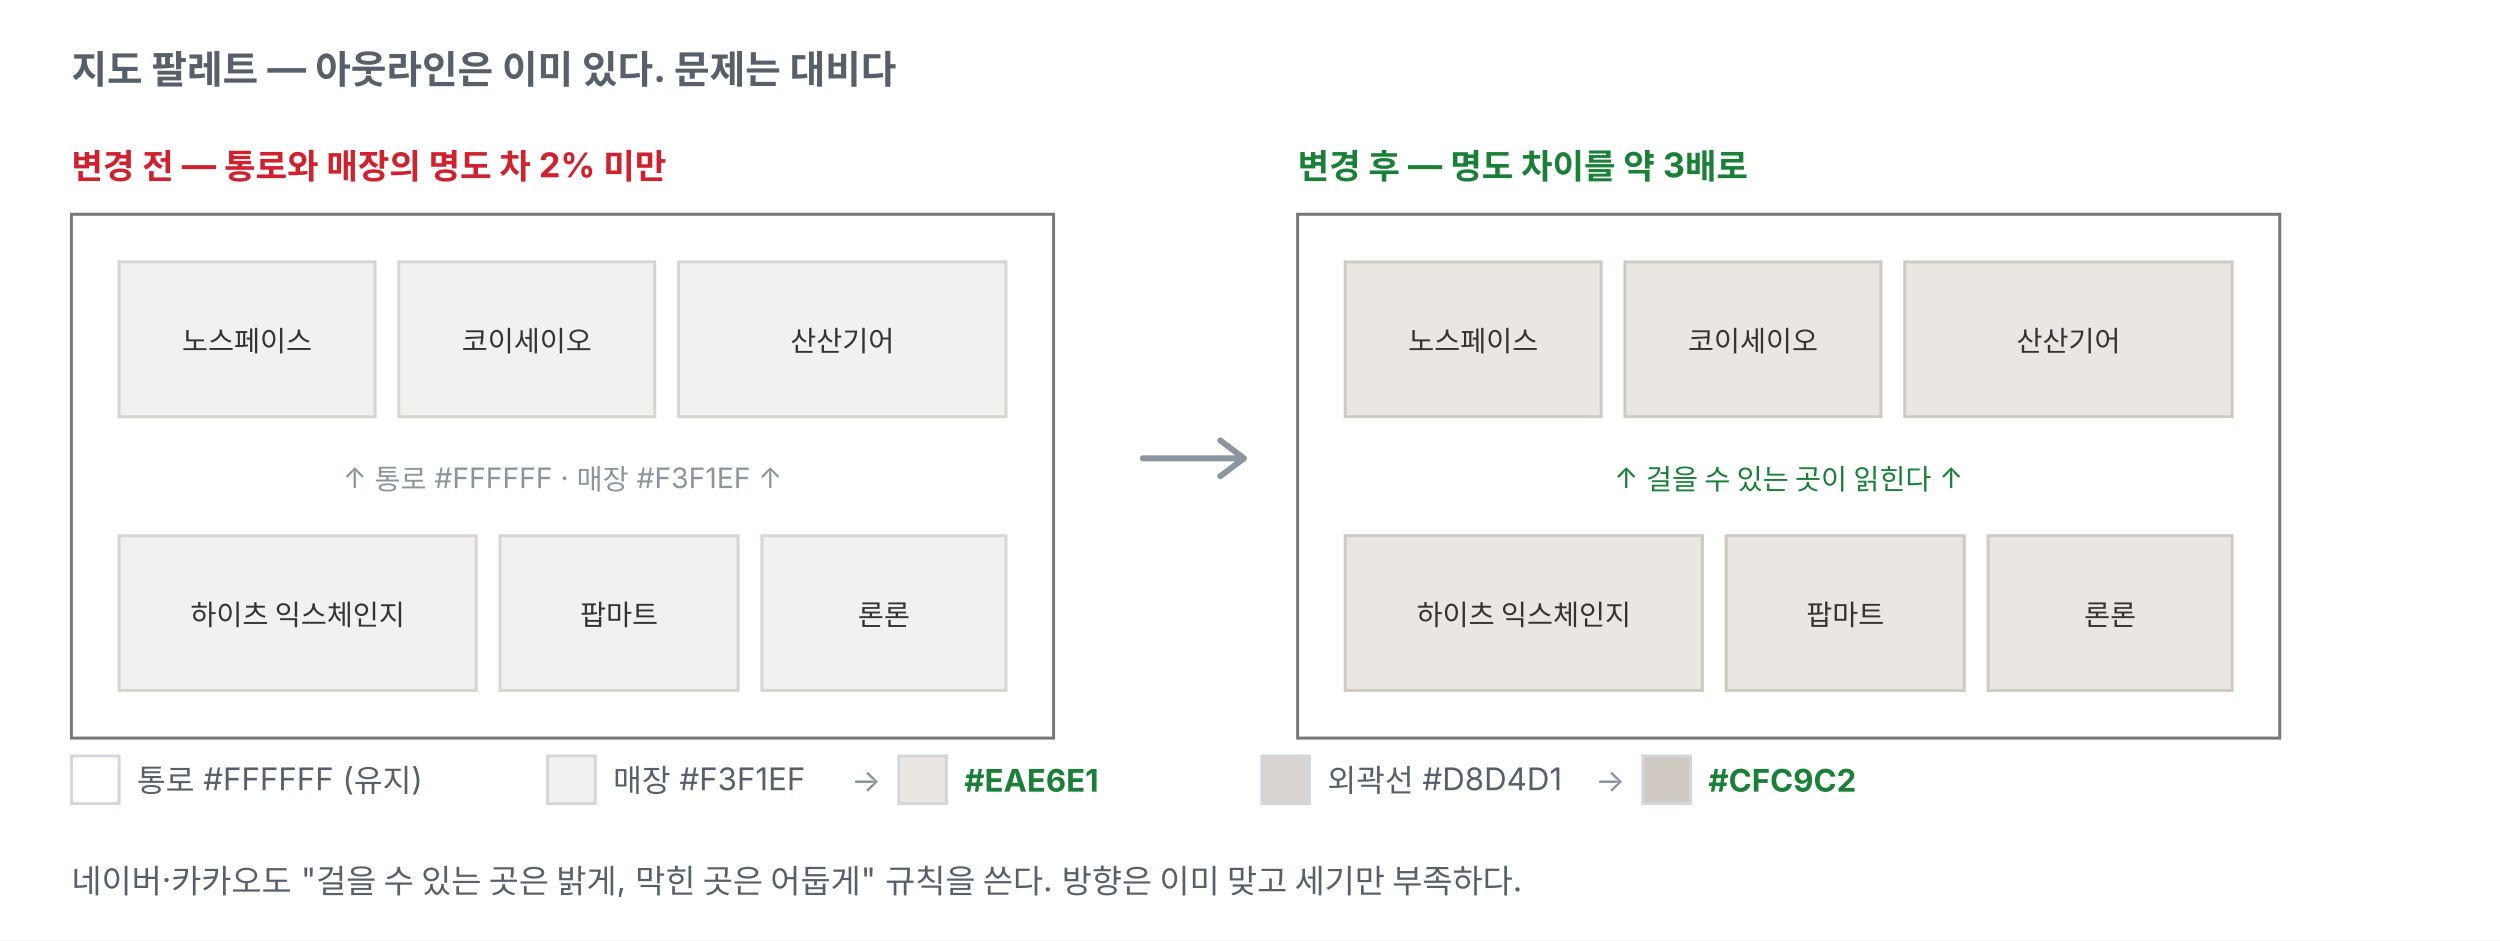
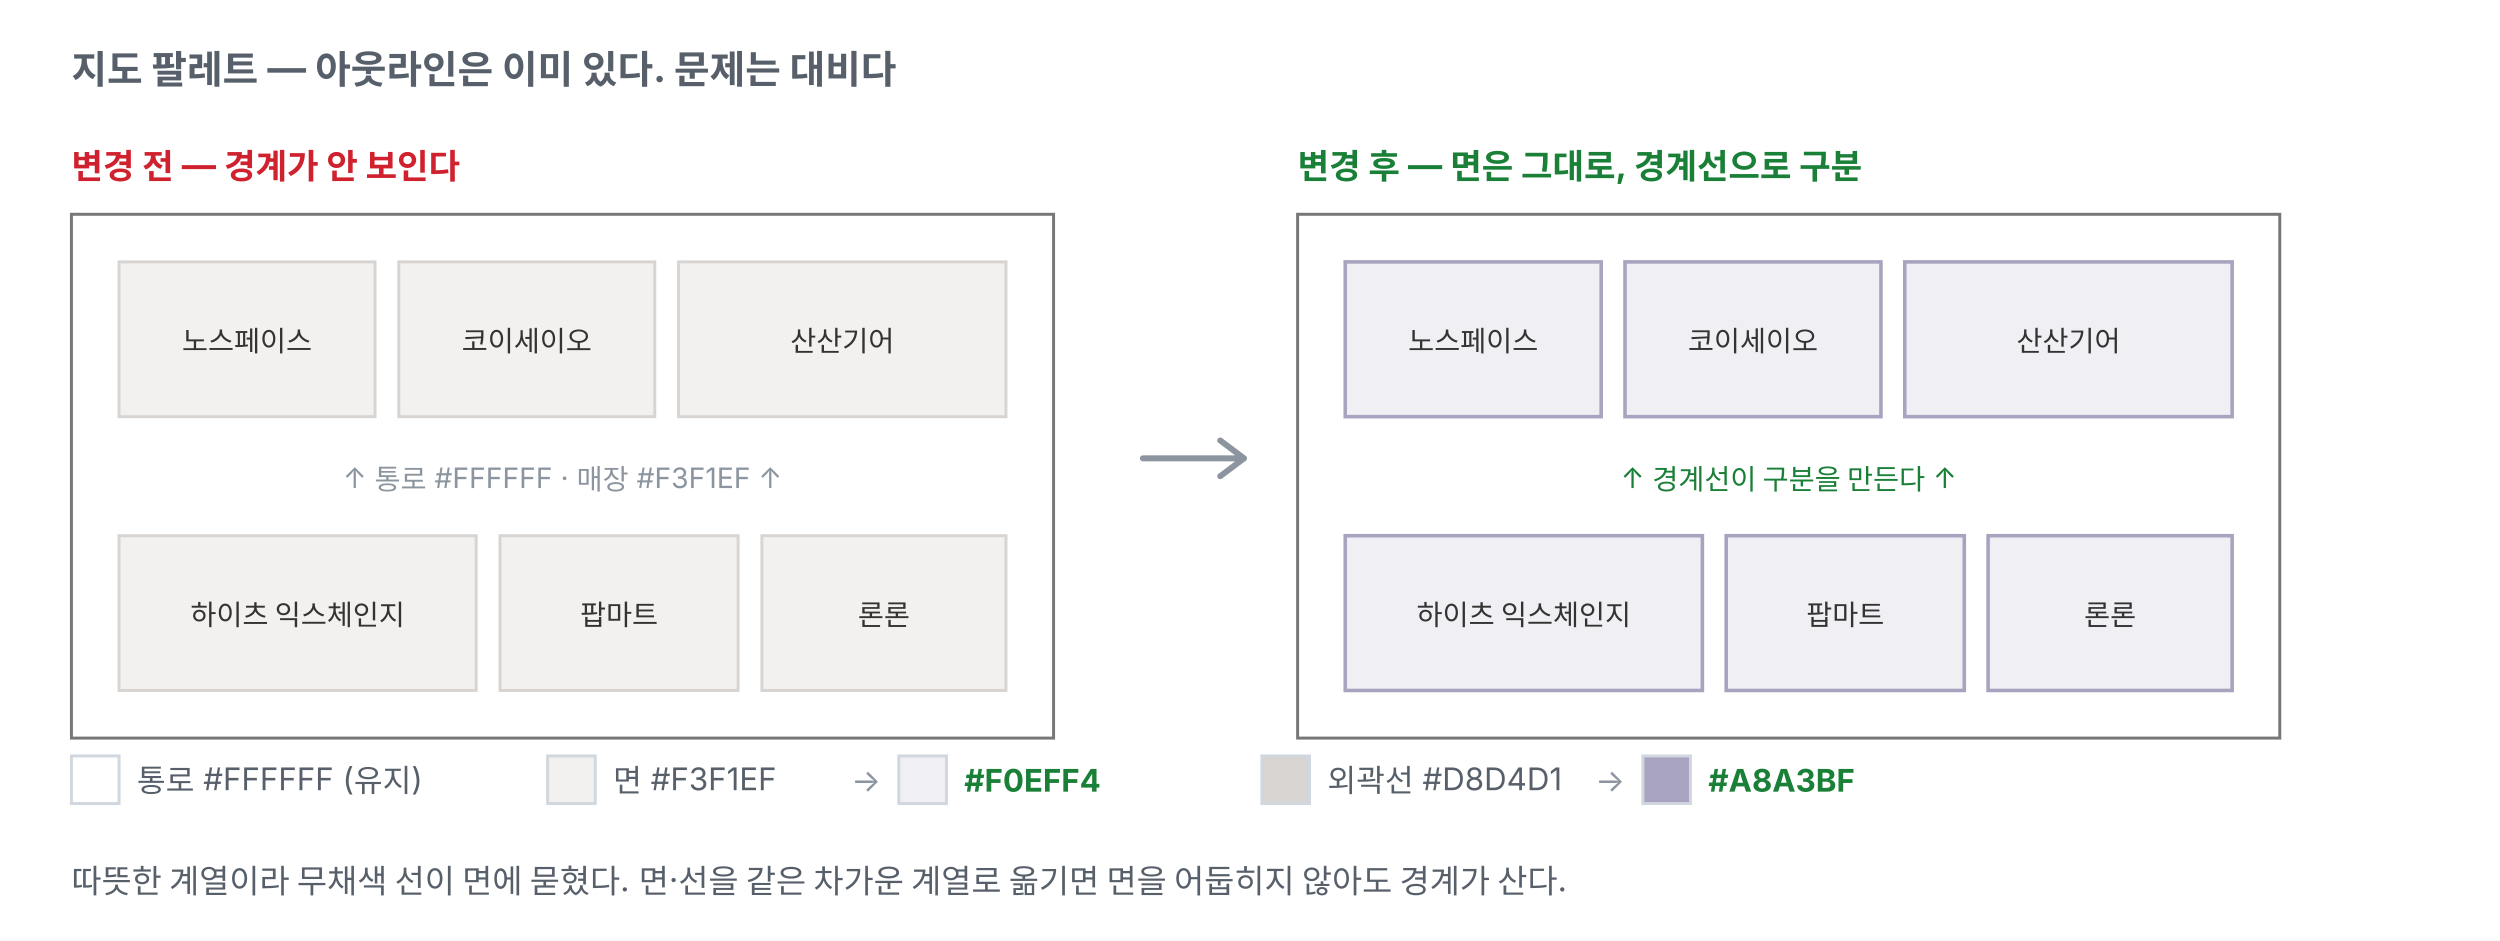
<svg xmlns="http://www.w3.org/2000/svg" viewBox="0 0 840 316" width="840" height="316" font-family="-apple-system, BlinkMacSystemFont, 'Segoe UI', 'Noto Sans KR', sans-serif">
  <rect width="840" height="316" fill="#ffffff" />
  <text x="24" y="28" font-size="13" font-weight="700" fill="#57606A">지도 팔레트 — 아웃라인은 이미 있다. 문제는 대비다</text>
  <g transform="translate(24 60)">
-     <text x="0" y="0" font-size="11.5" font-weight="700" fill="#CF222E">변경 전 — 통로와 매장의 명도 차 2% 미만</text>
+     <text x="0" y="0" font-size="11.5" font-weight="700" fill="#CF222E">변경 전 — 경계가 안 보인다</text>
    <rect x="0" y="12" width="330" height="176" fill="#FFFFFF" stroke="#00000088" />
    <g fill="#F3F1EF" stroke="#D8D4D1">
      <rect x="16" y="28" width="86" height="52" />
      <rect x="110" y="28" width="86" height="52" />
      <rect x="204" y="28" width="110" height="52" />
      <rect x="16" y="120" width="120" height="52" />
      <rect x="144" y="120" width="80" height="52" />
      <rect x="232" y="120" width="82" height="52" />
    </g>
    <text x="59" y="58" font-size="9.5" fill="#333" text-anchor="middle">노스페이스</text>
    <text x="153" y="58" font-size="9.5" fill="#333" text-anchor="middle">코이세이오</text>
    <text x="259" y="58" font-size="9.5" fill="#333" text-anchor="middle">산산기어</text>
    <text x="76" y="150" font-size="9.5" fill="#333" text-anchor="middle">하이츠 익스체인지</text>
    <text x="184" y="150" font-size="9.5" fill="#333" text-anchor="middle">팝마트</text>
    <text x="273" y="150" font-size="9.5" fill="#333" text-anchor="middle">론론</text>
    <text x="165" y="104" font-size="9.5" fill="#8C959F" text-anchor="middle">↑ 통로 #FFFFFF · 매장 #F3F1EF ↑</text>
  </g>
  <g transform="translate(384 146)">
    <path d="M0 8 L34 8 M26 2 L34 8 L26 14" stroke="#8C959F" stroke-width="2" fill="none" stroke-linecap="round" stroke-linejoin="round" />
  </g>
  <g transform="translate(436 60)">
-     <text x="0" y="0" font-size="11.5" font-weight="700" fill="#1A7F37">변경 후 — 명도 차이를 약 3배로</text>
+     <text x="0" y="0" font-size="11.5" font-weight="700" fill="#1A7F37">변경 후 — 면은 그대로, 경계선으로 구분</text>
    <rect x="0" y="12" width="330" height="176" fill="#FFFFFF" stroke="#00000088" />
-     <g fill="#EAE6E1" stroke="#CFC9C2">
+     <g fill="#F0EFF4" stroke="#A8A3BF" stroke-width="1.2">
      <rect x="16" y="28" width="86" height="52" />
      <rect x="110" y="28" width="86" height="52" />
      <rect x="204" y="28" width="110" height="52" />
      <rect x="16" y="120" width="120" height="52" />
      <rect x="144" y="120" width="80" height="52" />
      <rect x="232" y="120" width="82" height="52" />
    </g>
    <text x="59" y="58" font-size="9.5" fill="#333" text-anchor="middle">노스페이스</text>
    <text x="153" y="58" font-size="9.5" fill="#333" text-anchor="middle">코이세이오</text>
    <text x="259" y="58" font-size="9.5" fill="#333" text-anchor="middle">산산기어</text>
    <text x="76" y="150" font-size="9.5" fill="#333" text-anchor="middle">하이츠 익스체인지</text>
    <text x="184" y="150" font-size="9.5" fill="#333" text-anchor="middle">팝마트</text>
    <text x="273" y="150" font-size="9.5" fill="#333" text-anchor="middle">론론</text>
-     <text x="165" y="104" font-size="9.5" fill="#1A7F37" text-anchor="middle">↑ 걸을 수 있는 곳이 읽힌다 ↑</text>
+     <text x="165" y="104" font-size="9.5" fill="#1A7F37" text-anchor="middle">↑ 경계선이 구분을 만든다 ↑</text>
  </g>
  <g transform="translate(24 266)">
    <rect x="0" y="-12" width="16" height="16" fill="#FFFFFF" stroke="#D0D7DE" />
    <text x="22" y="0" font-size="10.5" fill="#57606A">통로 #FFFFFF (유지)</text>
    <rect x="160" y="-12" width="16" height="16" fill="#F3F1EF" stroke="#D0D7DE" />
-     <text x="182" y="0" font-size="10.5" fill="#57606A">매장 #F3F1EF</text>
+     <text x="182" y="0" font-size="10.5" fill="#57606A">면 #F3F1EF</text>
    <text x="262" y="0" font-size="10.5" fill="#8C959F">→</text>
-     <rect x="278" y="-12" width="16" height="16" fill="#EAE6E1" stroke="#D0D7DE" />
-     <text x="300" y="0" font-size="10.5" font-weight="700" fill="#1A7F37">#EAE6E1</text>
+     <rect x="278" y="-12" width="16" height="16" fill="#F0EFF4" stroke="#D0D7DE" />
+     <text x="300" y="0" font-size="10.5" font-weight="700" fill="#1A7F37">#F0EFF4</text>
    <rect x="400" y="-12" width="16" height="16" fill="#D8D4D1" stroke="#D0D7DE" />
    <text x="422" y="0" font-size="10.5" fill="#57606A">외곽선 #D8D4D1</text>
    <text x="512" y="0" font-size="10.5" fill="#8C959F">→</text>
-     <rect x="528" y="-12" width="16" height="16" fill="#CFC9C2" stroke="#D0D7DE" />
-     <text x="550" y="0" font-size="10.5" font-weight="700" fill="#1A7F37">#CFC9C2</text>
+     <rect x="528" y="-12" width="16" height="16" fill="#A8A3BF" stroke="#D0D7DE" />
+     <text x="550" y="0" font-size="10.5" font-weight="700" fill="#1A7F37">#A8A3BF</text>
  </g>
-   <text x="24" y="300" font-size="11" fill="#57606A">네이버·카카오도 "걸을 수 있는 곳은 밝게, 막힌 곳은 어둡게" 규칙을 쓴다. 방향은 이미 맞고 세기만 부족하다.</text>
+   <text x="24" y="300" font-size="11" fill="#57606A">따뜻한 계열이라 무채색 선이 면에 묻혔다. 면·선을 같은 차가운 계열로 옮기면 면을 어둡히지 않아도 경계가 산다.</text>
</svg>
